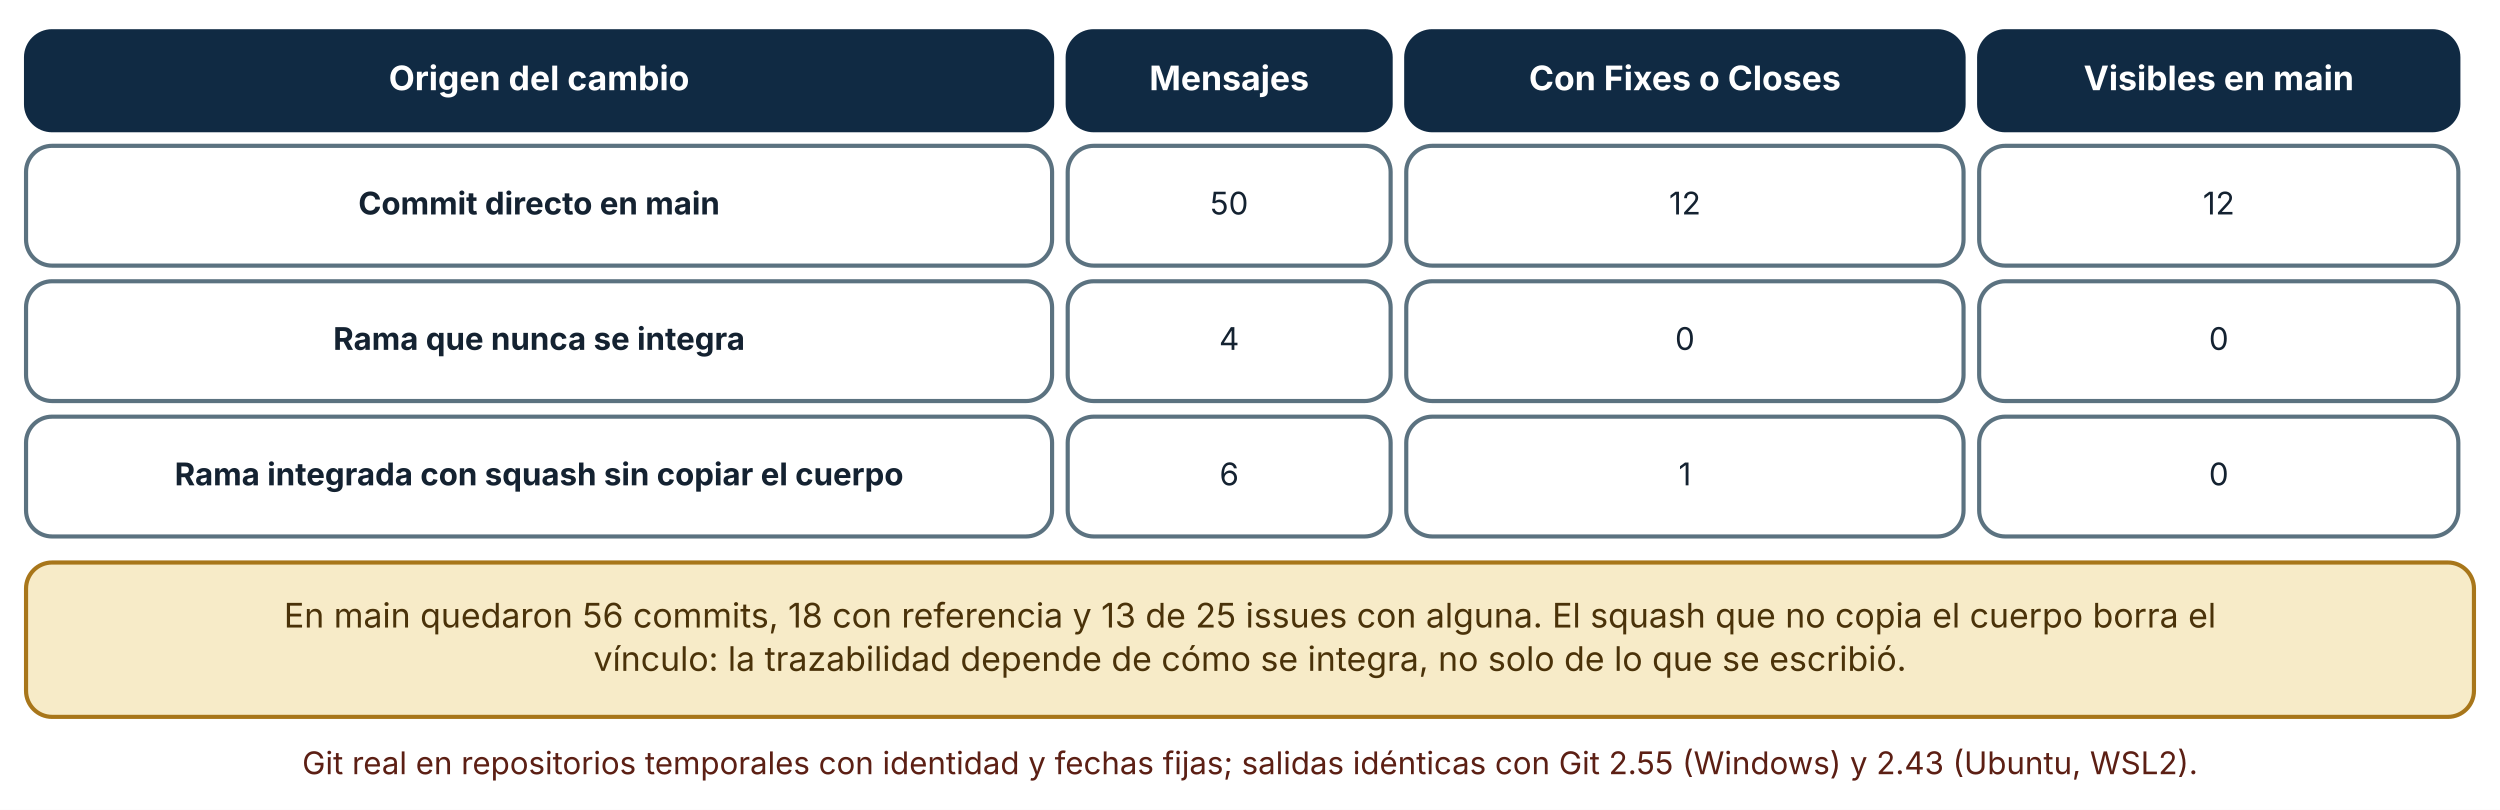
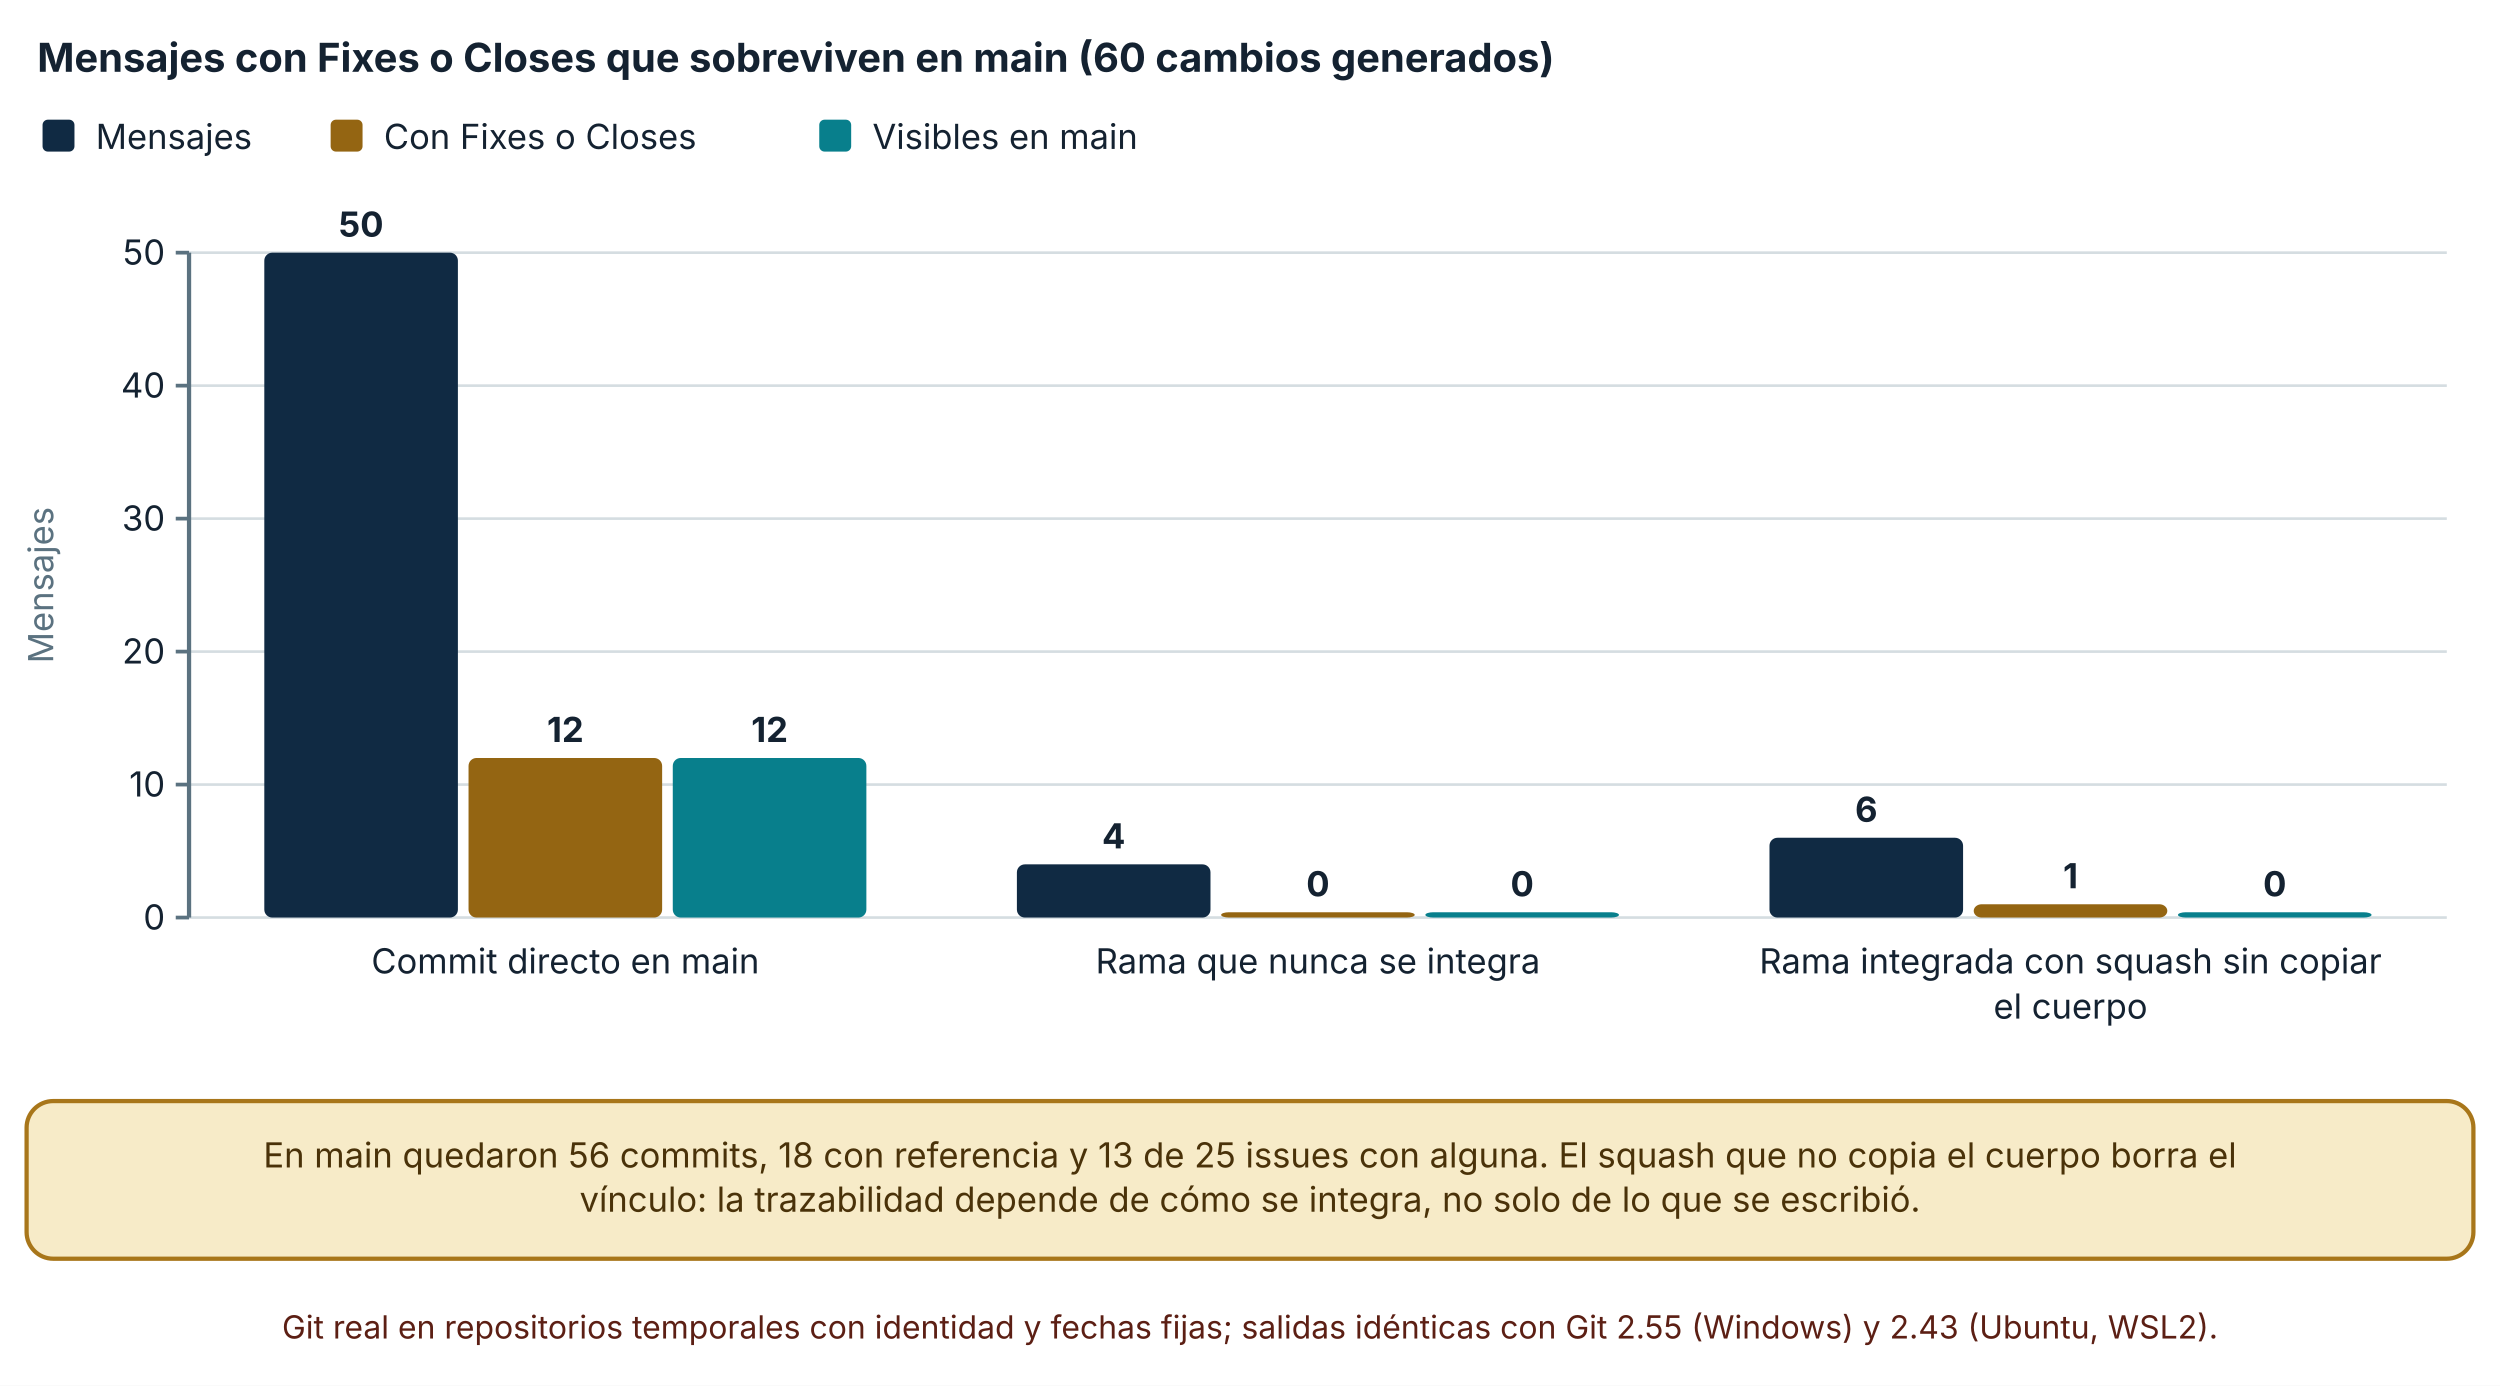
- <svg xmlns="http://www.w3.org/2000/svg" viewBox="0 0 960 311" width="960" height="311" role="img" aria-labelledby="t d" font-family="Inter, 'Segoe UI', system-ui, -apple-system, sans-serif">
+ <svg xmlns="http://www.w3.org/2000/svg" viewBox="0 0 940 521" width="940" height="521" role="img" aria-labelledby="t d" font-family="Inter, 'Segoe UI', system-ui, -apple-system, sans-serif">
  <defs>
    <marker id="arrow" viewBox="0 0 10 10" refX="9" refY="5" markerWidth="8" markerHeight="8" orient="auto-start-reverse">
      <path d="M0,0 L10,5 L0,10 z" fill="#32505f" />
    </marker>
    <marker id="arrow-coral" viewBox="0 0 10 10" refX="9" refY="5" markerWidth="8" markerHeight="8" orient="auto-start-reverse">
      <path d="M0,0 L10,5 L0,10 z" fill="#c0432f" />
    </marker>
  </defs>
-   <rect width="960" height="311" fill="#ffffff" />
-   <rect x="10" y="12" width="394" height="38" rx="10" fill="#102a43" stroke="#102a43" stroke-width="1.6" />
-   <text x="207" y="34.64" font-size="13" text-anchor="middle" font-weight="700" fill="#ffffff">
-     <tspan x="207" dy="0">Origen del cambio</tspan>
+   <rect width="940" height="521" fill="#ffffff" />
+   <text x="14" y="27" font-size="15" text-anchor="start" font-weight="700" fill="#142231">
+     <tspan x="14" dy="0">Mensajes con Fixes o Closes que sobreviven en main (60 cambios generados)</tspan>
  </text>
-   <rect x="410" y="12" width="124" height="38" rx="10" fill="#102a43" stroke="#102a43" stroke-width="1.6" />
-   <text x="472" y="34.64" font-size="13" text-anchor="middle" font-weight="700" fill="#ffffff">
-     <tspan x="472" dy="0">Mensajes</tspan>
+   <rect x="16" y="45" width="12" height="12" rx="2" fill="#102a43" />
+   <text x="36" y="56" font-size="13" text-anchor="start" font-weight="400" fill="#142231">
+     <tspan x="36" dy="0">Mensajes</tspan>
  </text>
-   <rect x="540" y="12" width="214" height="38" rx="10" fill="#102a43" stroke="#102a43" stroke-width="1.6" />
-   <text x="647" y="34.64" font-size="13" text-anchor="middle" font-weight="700" fill="#ffffff">
-     <tspan x="647" dy="0">Con Fixes o Closes</tspan>
+   <rect x="124.32" y="45" width="12" height="12" rx="2" fill="#946512" />
+   <text x="144.32" y="56" font-size="13" text-anchor="start" font-weight="400" fill="#142231">
+     <tspan x="144.32" dy="0">Con Fixes o Closes</tspan>
  </text>
-   <rect x="760" y="12" width="184" height="38" rx="10" fill="#102a43" stroke="#102a43" stroke-width="1.6" />
-   <text x="852" y="34.64" font-size="13" text-anchor="middle" font-weight="700" fill="#ffffff">
-     <tspan x="852" dy="0">Visibles en main</tspan>
+   <rect x="308.04" y="45" width="12" height="12" rx="2" fill="#087f8c" />
+   <text x="328.04" y="56" font-size="13" text-anchor="start" font-weight="400" fill="#142231">
+     <tspan x="328.04" dy="0">Visibles en main</tspan>
  </text>
-   <rect x="10" y="56" width="394" height="46" rx="10" fill="#ffffff" stroke="#5b7280" stroke-width="1.6" />
-   <text x="207" y="82.36" font-size="12" text-anchor="middle" font-weight="700" fill="#142231">
-     <tspan x="207" dy="0">Commit directo en main</tspan>
+   <line x1="71.08" y1="345" x2="920" y2="345" stroke="#d5dde1" stroke-width="1" />
+   <line x1="66.08" y1="345" x2="71.08" y2="345" stroke="#5b7280" stroke-width="1.4" />
+   <text x="62.08" y="349.5" font-size="13" text-anchor="end" font-weight="400" fill="#142231">
+     <tspan x="62.08" dy="0">0</tspan>
  </text>
-   <rect x="410" y="56" width="124" height="46" rx="10" fill="#ffffff" stroke="#5b7280" stroke-width="1.6" />
-   <text x="472" y="82.36" font-size="12" text-anchor="middle" font-weight="400" fill="#142231">
-     <tspan x="472" dy="0">50</tspan>
+   <line x1="71.08" y1="295" x2="920" y2="295" stroke="#d5dde1" stroke-width="1" />
+   <line x1="66.08" y1="295" x2="71.08" y2="295" stroke="#5b7280" stroke-width="1.4" />
+   <text x="62.08" y="299.5" font-size="13" text-anchor="end" font-weight="400" fill="#142231">
+     <tspan x="62.08" dy="0">10</tspan>
  </text>
-   <rect x="540" y="56" width="214" height="46" rx="10" fill="#ffffff" stroke="#5b7280" stroke-width="1.6" />
-   <text x="647" y="82.36" font-size="12" text-anchor="middle" font-weight="400" fill="#142231">
-     <tspan x="647" dy="0">12</tspan>
+   <line x1="71.08" y1="245" x2="920" y2="245" stroke="#d5dde1" stroke-width="1" />
+   <line x1="66.08" y1="245" x2="71.08" y2="245" stroke="#5b7280" stroke-width="1.4" />
+   <text x="62.08" y="249.5" font-size="13" text-anchor="end" font-weight="400" fill="#142231">
+     <tspan x="62.08" dy="0">20</tspan>
  </text>
-   <rect x="760" y="56" width="184" height="46" rx="10" fill="#ffffff" stroke="#5b7280" stroke-width="1.6" />
-   <text x="852" y="82.36" font-size="12" text-anchor="middle" font-weight="400" fill="#142231">
-     <tspan x="852" dy="0">12</tspan>
+   <line x1="71.08" y1="195" x2="920" y2="195" stroke="#d5dde1" stroke-width="1" />
+   <line x1="66.08" y1="195" x2="71.08" y2="195" stroke="#5b7280" stroke-width="1.4" />
+   <text x="62.08" y="199.5" font-size="13" text-anchor="end" font-weight="400" fill="#142231">
+     <tspan x="62.08" dy="0">30</tspan>
  </text>
-   <rect x="10" y="108" width="394" height="46" rx="10" fill="#ffffff" stroke="#5b7280" stroke-width="1.6" />
-   <text x="207" y="134.36" font-size="12" text-anchor="middle" font-weight="700" fill="#142231">
-     <tspan x="207" dy="0">Rama que nunca se integra</tspan>
+   <line x1="71.08" y1="145" x2="920" y2="145" stroke="#d5dde1" stroke-width="1" />
+   <line x1="66.08" y1="145" x2="71.08" y2="145" stroke="#5b7280" stroke-width="1.4" />
+   <text x="62.08" y="149.5" font-size="13" text-anchor="end" font-weight="400" fill="#142231">
+     <tspan x="62.08" dy="0">40</tspan>
  </text>
-   <rect x="410" y="108" width="124" height="46" rx="10" fill="#ffffff" stroke="#5b7280" stroke-width="1.6" />
-   <text x="472" y="134.36" font-size="12" text-anchor="middle" font-weight="400" fill="#142231">
-     <tspan x="472" dy="0">4</tspan>
+   <line x1="71.08" y1="95" x2="920" y2="95" stroke="#d5dde1" stroke-width="1" />
+   <line x1="66.08" y1="95" x2="71.08" y2="95" stroke="#5b7280" stroke-width="1.4" />
+   <text x="62.08" y="99.5" font-size="13" text-anchor="end" font-weight="400" fill="#142231">
+     <tspan x="62.08" dy="0">50</tspan>
  </text>
-   <rect x="540" y="108" width="214" height="46" rx="10" fill="#ffffff" stroke="#5b7280" stroke-width="1.6" />
-   <text x="647" y="134.36" font-size="12" text-anchor="middle" font-weight="400" fill="#142231">
-     <tspan x="647" dy="0">0</tspan>
+   <line x1="71.08" y1="95" x2="71.08" y2="345" stroke="#5b7280" stroke-width="1.6" />
+   <text x="20" y="220" font-size="13" text-anchor="middle" font-weight="400" fill="#5b7280" transform="rotate(-90 20 220)">Mensajes</text>
+   <rect x="99.377" y="95" width="72.793" height="250" rx="3" fill="#102a43" />
+   <text x="135.774" y="89" font-size="13" text-anchor="middle" font-weight="700" fill="#142231">
+     <tspan x="135.774" dy="0">50</tspan>
  </text>
-   <rect x="760" y="108" width="184" height="46" rx="10" fill="#ffffff" stroke="#5b7280" stroke-width="1.6" />
-   <text x="852" y="134.36" font-size="12" text-anchor="middle" font-weight="400" fill="#142231">
-     <tspan x="852" dy="0">0</tspan>
+   <rect x="176.17" y="285" width="72.793" height="60" rx="3" fill="#946512" />
+   <text x="212.567" y="279" font-size="13" text-anchor="middle" font-weight="700" fill="#142231">
+     <tspan x="212.567" dy="0">12</tspan>
  </text>
-   <rect x="10" y="160" width="394" height="46" rx="10" fill="#ffffff" stroke="#5b7280" stroke-width="1.6" />
-   <text x="207" y="186.36" font-size="12" text-anchor="middle" font-weight="700" fill="#142231">
-     <tspan x="207" dy="0">Rama integrada con squash sin copiar el cuerpo</tspan>
+   <rect x="252.963" y="285" width="72.793" height="60" rx="3" fill="#087f8c" />
+   <text x="289.36" y="279" font-size="13" text-anchor="middle" font-weight="700" fill="#142231">
+     <tspan x="289.36" dy="0">12</tspan>
  </text>
-   <rect x="410" y="160" width="124" height="46" rx="10" fill="#ffffff" stroke="#5b7280" stroke-width="1.6" />
-   <text x="472" y="186.36" font-size="12" text-anchor="middle" font-weight="400" fill="#142231">
-     <tspan x="472" dy="0">6</tspan>
+   <text x="212.567" y="366" font-size="13" text-anchor="middle" font-weight="400" fill="#142231">
+     <tspan x="212.567" dy="0">Commit directo en main</tspan>
  </text>
-   <rect x="540" y="160" width="214" height="46" rx="10" fill="#ffffff" stroke="#5b7280" stroke-width="1.6" />
-   <text x="647" y="186.36" font-size="12" text-anchor="middle" font-weight="400" fill="#142231">
-     <tspan x="647" dy="0">1</tspan>
+   <rect x="382.351" y="325" width="72.793" height="20" rx="3" fill="#102a43" />
+   <text x="418.747" y="319" font-size="13" text-anchor="middle" font-weight="700" fill="#142231">
+     <tspan x="418.747" dy="0">4</tspan>
  </text>
-   <rect x="760" y="160" width="184" height="46" rx="10" fill="#ffffff" stroke="#5b7280" stroke-width="1.6" />
-   <text x="852" y="186.36" font-size="12" text-anchor="middle" font-weight="400" fill="#142231">
-     <tspan x="852" dy="0">0</tspan>
+   <rect x="459.144" y="343" width="72.793" height="2" rx="3" fill="#946512" />
+   <text x="495.54" y="337" font-size="13" text-anchor="middle" font-weight="700" fill="#142231">
+     <tspan x="495.54" dy="0">0</tspan>
  </text>
-   <rect x="10" y="216" width="940" height="59.28" rx="10" fill="#f7ebc8" stroke="#a8761a" stroke-width="1.6" />
-   <text x="480" y="240.96" font-size="13" text-anchor="middle" font-weight="400" fill="#4a3209">
-     <tspan x="480" dy="0">En main quedaron 56 commits, 18 con referencia y 13 de 25 issues con alguna. El squash que no copia el cuerpo borra el</tspan>
+   <rect x="535.936" y="343" width="72.793" height="2" rx="3" fill="#087f8c" />
+   <text x="572.333" y="337" font-size="13" text-anchor="middle" font-weight="700" fill="#142231">
+     <tspan x="572.333" dy="0">0</tspan>
  </text>
-   <text x="480" y="257.6" font-size="13" text-anchor="middle" font-weight="400" fill="#4a3209">
-     <tspan x="480" dy="0">vínculo: la trazabilidad depende de cómo se integra, no solo de lo que se escribió.</tspan>
+   <text x="495.54" y="366" font-size="13" text-anchor="middle" font-weight="400" fill="#142231">
+     <tspan x="495.54" dy="0">Rama que nunca se integra</tspan>
  </text>
-   <text x="480" y="297.28" font-size="12" text-anchor="middle" font-weight="400" fill="#5c1f14">
-     <tspan x="480" dy="0">Git real en repositorios temporales con identidad y fechas fijas; salidas idénticas con Git 2.55 (Windows) y 2.43 (Ubuntu, WSL2).</tspan>
+   <rect x="665.324" y="315" width="72.793" height="30" rx="3" fill="#102a43" />
+   <text x="701.72" y="309" font-size="13" text-anchor="middle" font-weight="700" fill="#142231">
+     <tspan x="701.72" dy="0">6</tspan>
+   </text>
+   <rect x="742.117" y="340" width="72.793" height="5" rx="3" fill="#946512" />
+   <text x="778.513" y="334" font-size="13" text-anchor="middle" font-weight="700" fill="#142231">
+     <tspan x="778.513" dy="0">1</tspan>
+   </text>
+   <rect x="818.91" y="343" width="72.793" height="2" rx="3" fill="#087f8c" />
+   <text x="855.306" y="337" font-size="13" text-anchor="middle" font-weight="700" fill="#142231">
+     <tspan x="855.306" dy="0">0</tspan>
+   </text>
+   <text x="778.513" y="366" font-size="13" text-anchor="middle" font-weight="400" fill="#142231">
+     <tspan x="778.513" dy="0">Rama integrada con squash sin copiar</tspan>
+   </text>
+   <text x="778.513" y="383" font-size="13" text-anchor="middle" font-weight="400" fill="#142231">
+     <tspan x="778.513" dy="0">el cuerpo</tspan>
+   </text>
+   <rect x="10" y="414" width="920" height="59.28" rx="10" fill="#f7ebc8" stroke="#a8761a" stroke-width="1.6" />
+   <text x="470" y="438.96" font-size="13" text-anchor="middle" font-weight="400" fill="#4a3209">
+     <tspan x="470" dy="0">En main quedaron 56 commits, 18 con referencia y 13 de 25 issues con alguna. El squash que no copia el cuerpo borra el</tspan>
+   </text>
+   <text x="470" y="455.6" font-size="13" text-anchor="middle" font-weight="400" fill="#4a3209">
+     <tspan x="470" dy="0">vínculo: la trazabilidad depende de cómo se integra, no solo de lo que se escribió.</tspan>
+   </text>
+   <text x="470" y="503.28" font-size="12" text-anchor="middle" font-weight="400" fill="#5c1f14">
+     <tspan x="470" dy="0">Git real en repositorios temporales con identidad y fechas fijas; salidas idénticas con Git 2.55 (Windows) y 2.43 (Ubuntu, WSL2).</tspan>
  </text>
</svg>
